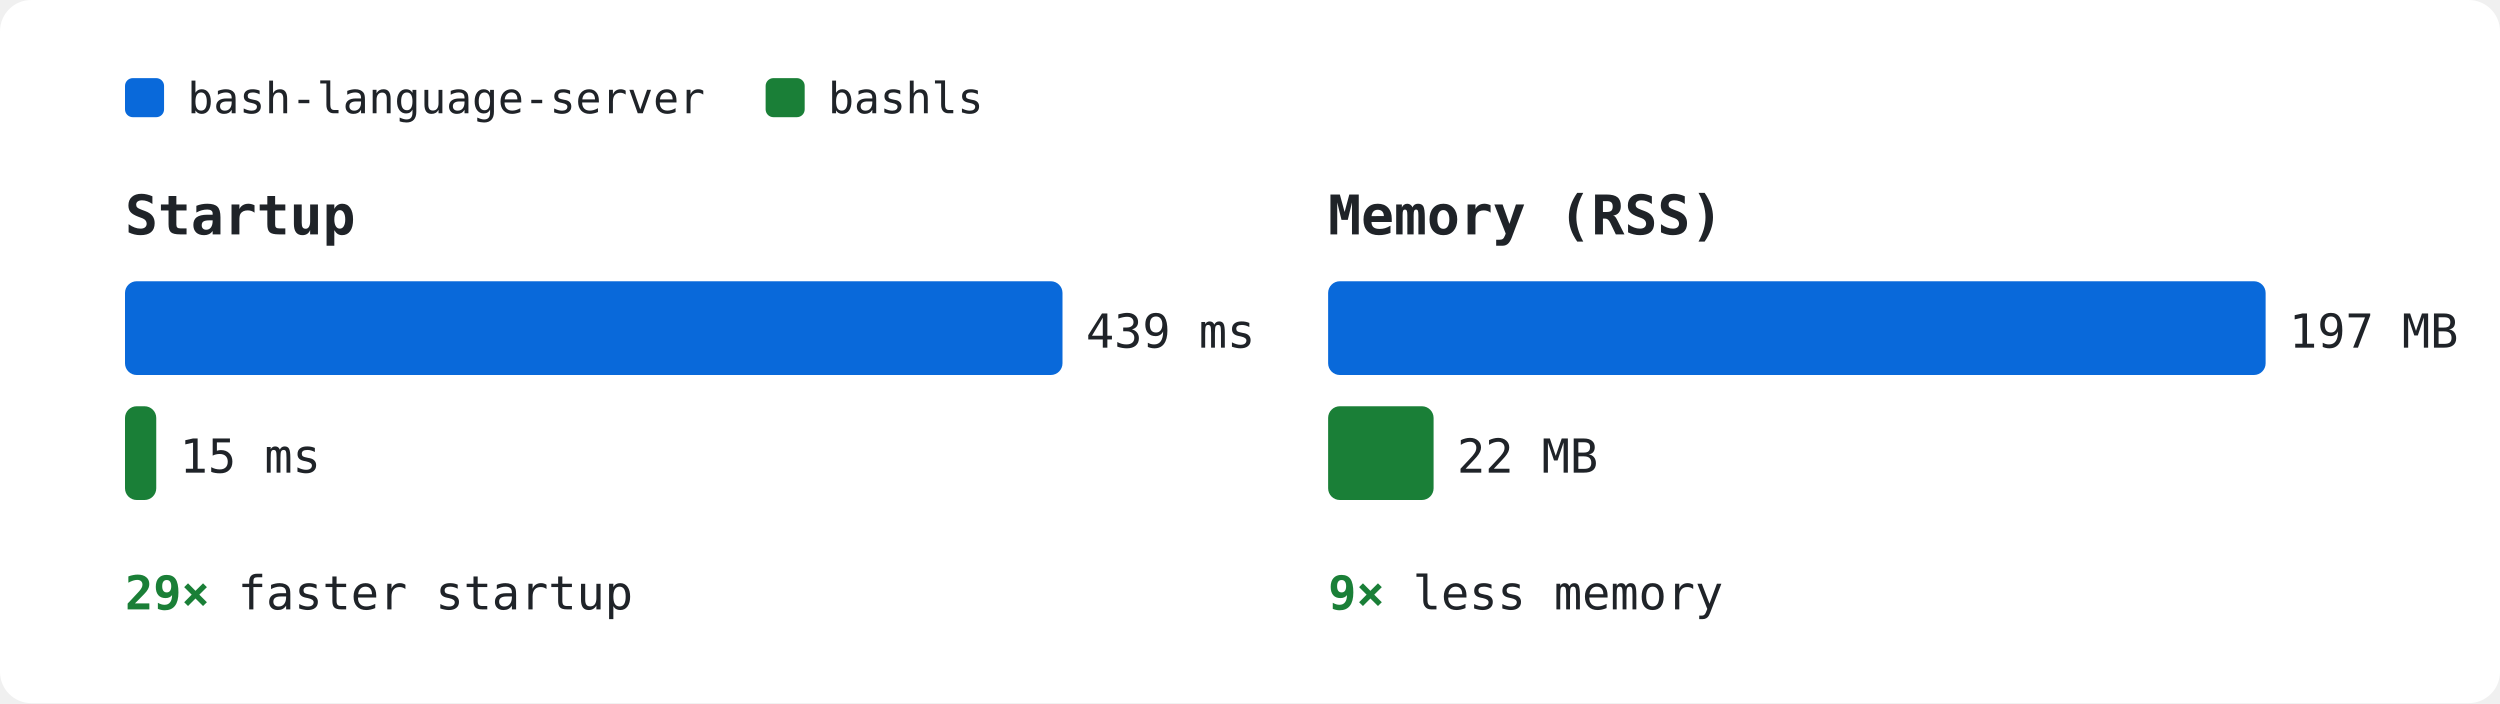
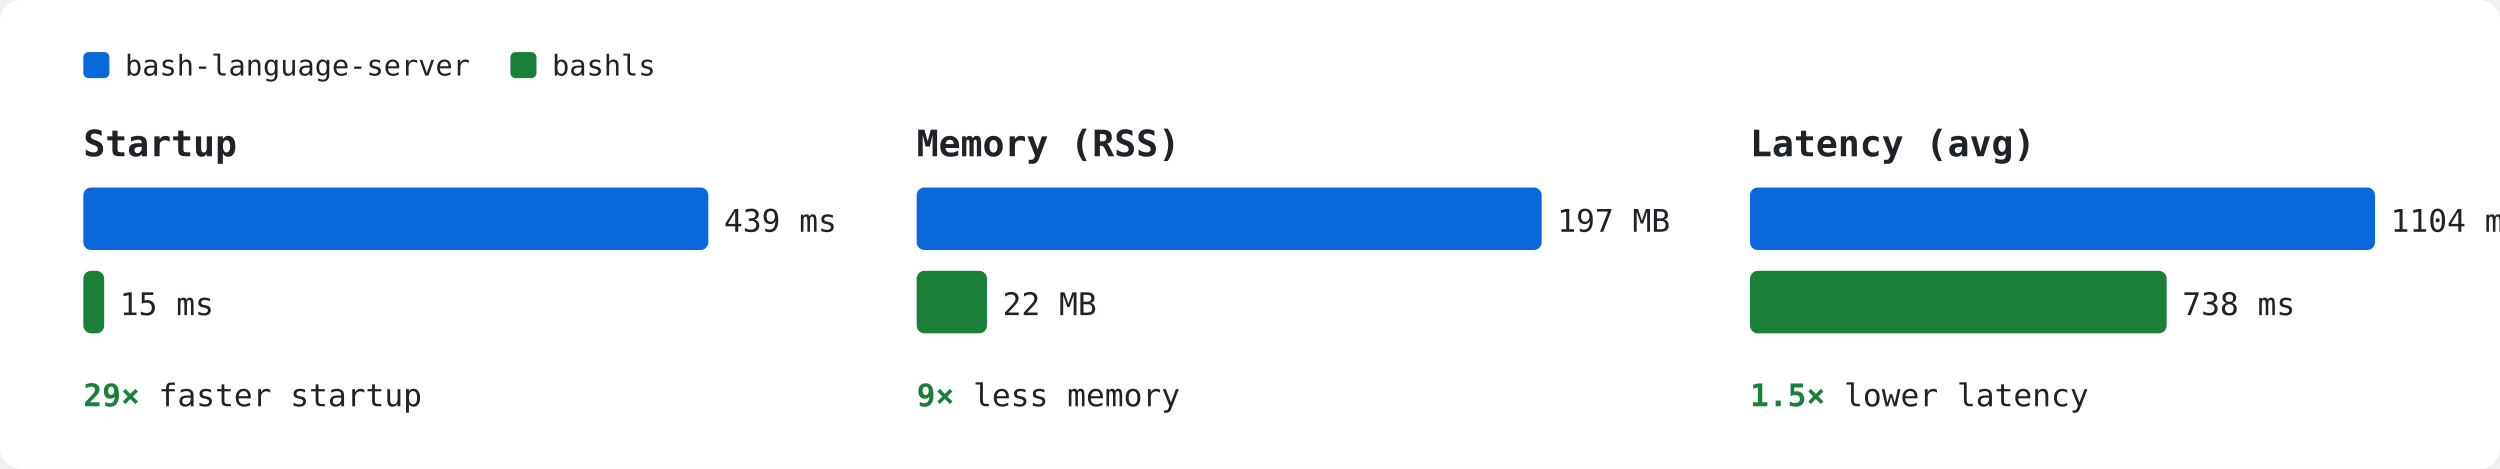
- <svg xmlns="http://www.w3.org/2000/svg" width="640" height="180" font-family="ui-monospace,SFMono-Regular,Menlo,Monaco,Consolas,monospace" font-size="13">
-   <rect width="640" height="180" fill="#ffffff" rx="8" />
+ <svg xmlns="http://www.w3.org/2000/svg" width="960" height="180" font-family="ui-monospace,SFMono-Regular,Menlo,Monaco,Consolas,monospace" font-size="13">
+   <rect width="960" height="180" fill="#ffffff" rx="8" />
  <rect x="32" y="20" width="10" height="10" fill="#0969da" rx="2" />
  <text x="48" y="29" fill="#1f2328" font-size="11">bash-language-server</text>
  <rect x="196" y="20" width="10" height="10" fill="#1a7f37" rx="2" />
  <text x="212" y="29" fill="#1f2328" font-size="11">bashls</text>
  <text x="32" y="60" fill="#1f2328" font-size="14" font-weight="600">Startup</text>
  <rect x="32" y="72" width="240" height="24" fill="#0969da" rx="3" />
  <text x="278" y="89" fill="#1f2328" font-size="12">439 ms</text>
  <rect x="32" y="104" width="8" height="24" fill="#1a7f37" rx="3" />
  <text x="46" y="121" fill="#1f2328" font-size="12">15 ms</text>
  <text x="32" y="156" fill="#1f2328" font-size="12">
    <tspan font-weight="600" fill="#1a7f37">29×</tspan> faster startup</text>
-   <text x="340" y="60" fill="#1f2328" font-size="14" font-weight="600">Memory (RSS)</text>
-   <rect x="340" y="72" width="240" height="24" fill="#0969da" rx="3" />
-   <text x="586" y="89" fill="#1f2328" font-size="12">197 MB</text>
-   <rect x="340" y="104" width="27" height="24" fill="#1a7f37" rx="3" />
-   <text x="373" y="121" fill="#1f2328" font-size="12">22 MB</text>
-   <text x="340" y="156" fill="#1f2328" font-size="12">
+   <text x="352" y="60" fill="#1f2328" font-size="14" font-weight="600">Memory (RSS)</text>
+   <rect x="352" y="72" width="240" height="24" fill="#0969da" rx="3" />
+   <text x="598" y="89" fill="#1f2328" font-size="12">197 MB</text>
+   <rect x="352" y="104" width="27" height="24" fill="#1a7f37" rx="3" />
+   <text x="385" y="121" fill="#1f2328" font-size="12">22 MB</text>
+   <text x="352" y="156" fill="#1f2328" font-size="12">
    <tspan font-weight="600" fill="#1a7f37">9×</tspan> less memory</text>
+   <text x="672" y="60" fill="#1f2328" font-size="14" font-weight="600">Latency (avg)</text>
+   <rect x="672" y="72" width="240" height="24" fill="#0969da" rx="3" />
+   <text x="918" y="89" fill="#1f2328" font-size="12">1104 ms</text>
+   <rect x="672" y="104" width="160" height="24" fill="#1a7f37" rx="3" />
+   <text x="838" y="121" fill="#1f2328" font-size="12">738 ms</text>
+   <text x="672" y="156" fill="#1f2328" font-size="12">
+     <tspan font-weight="600" fill="#1a7f37">1.5×</tspan> lower latency</text>
</svg>
